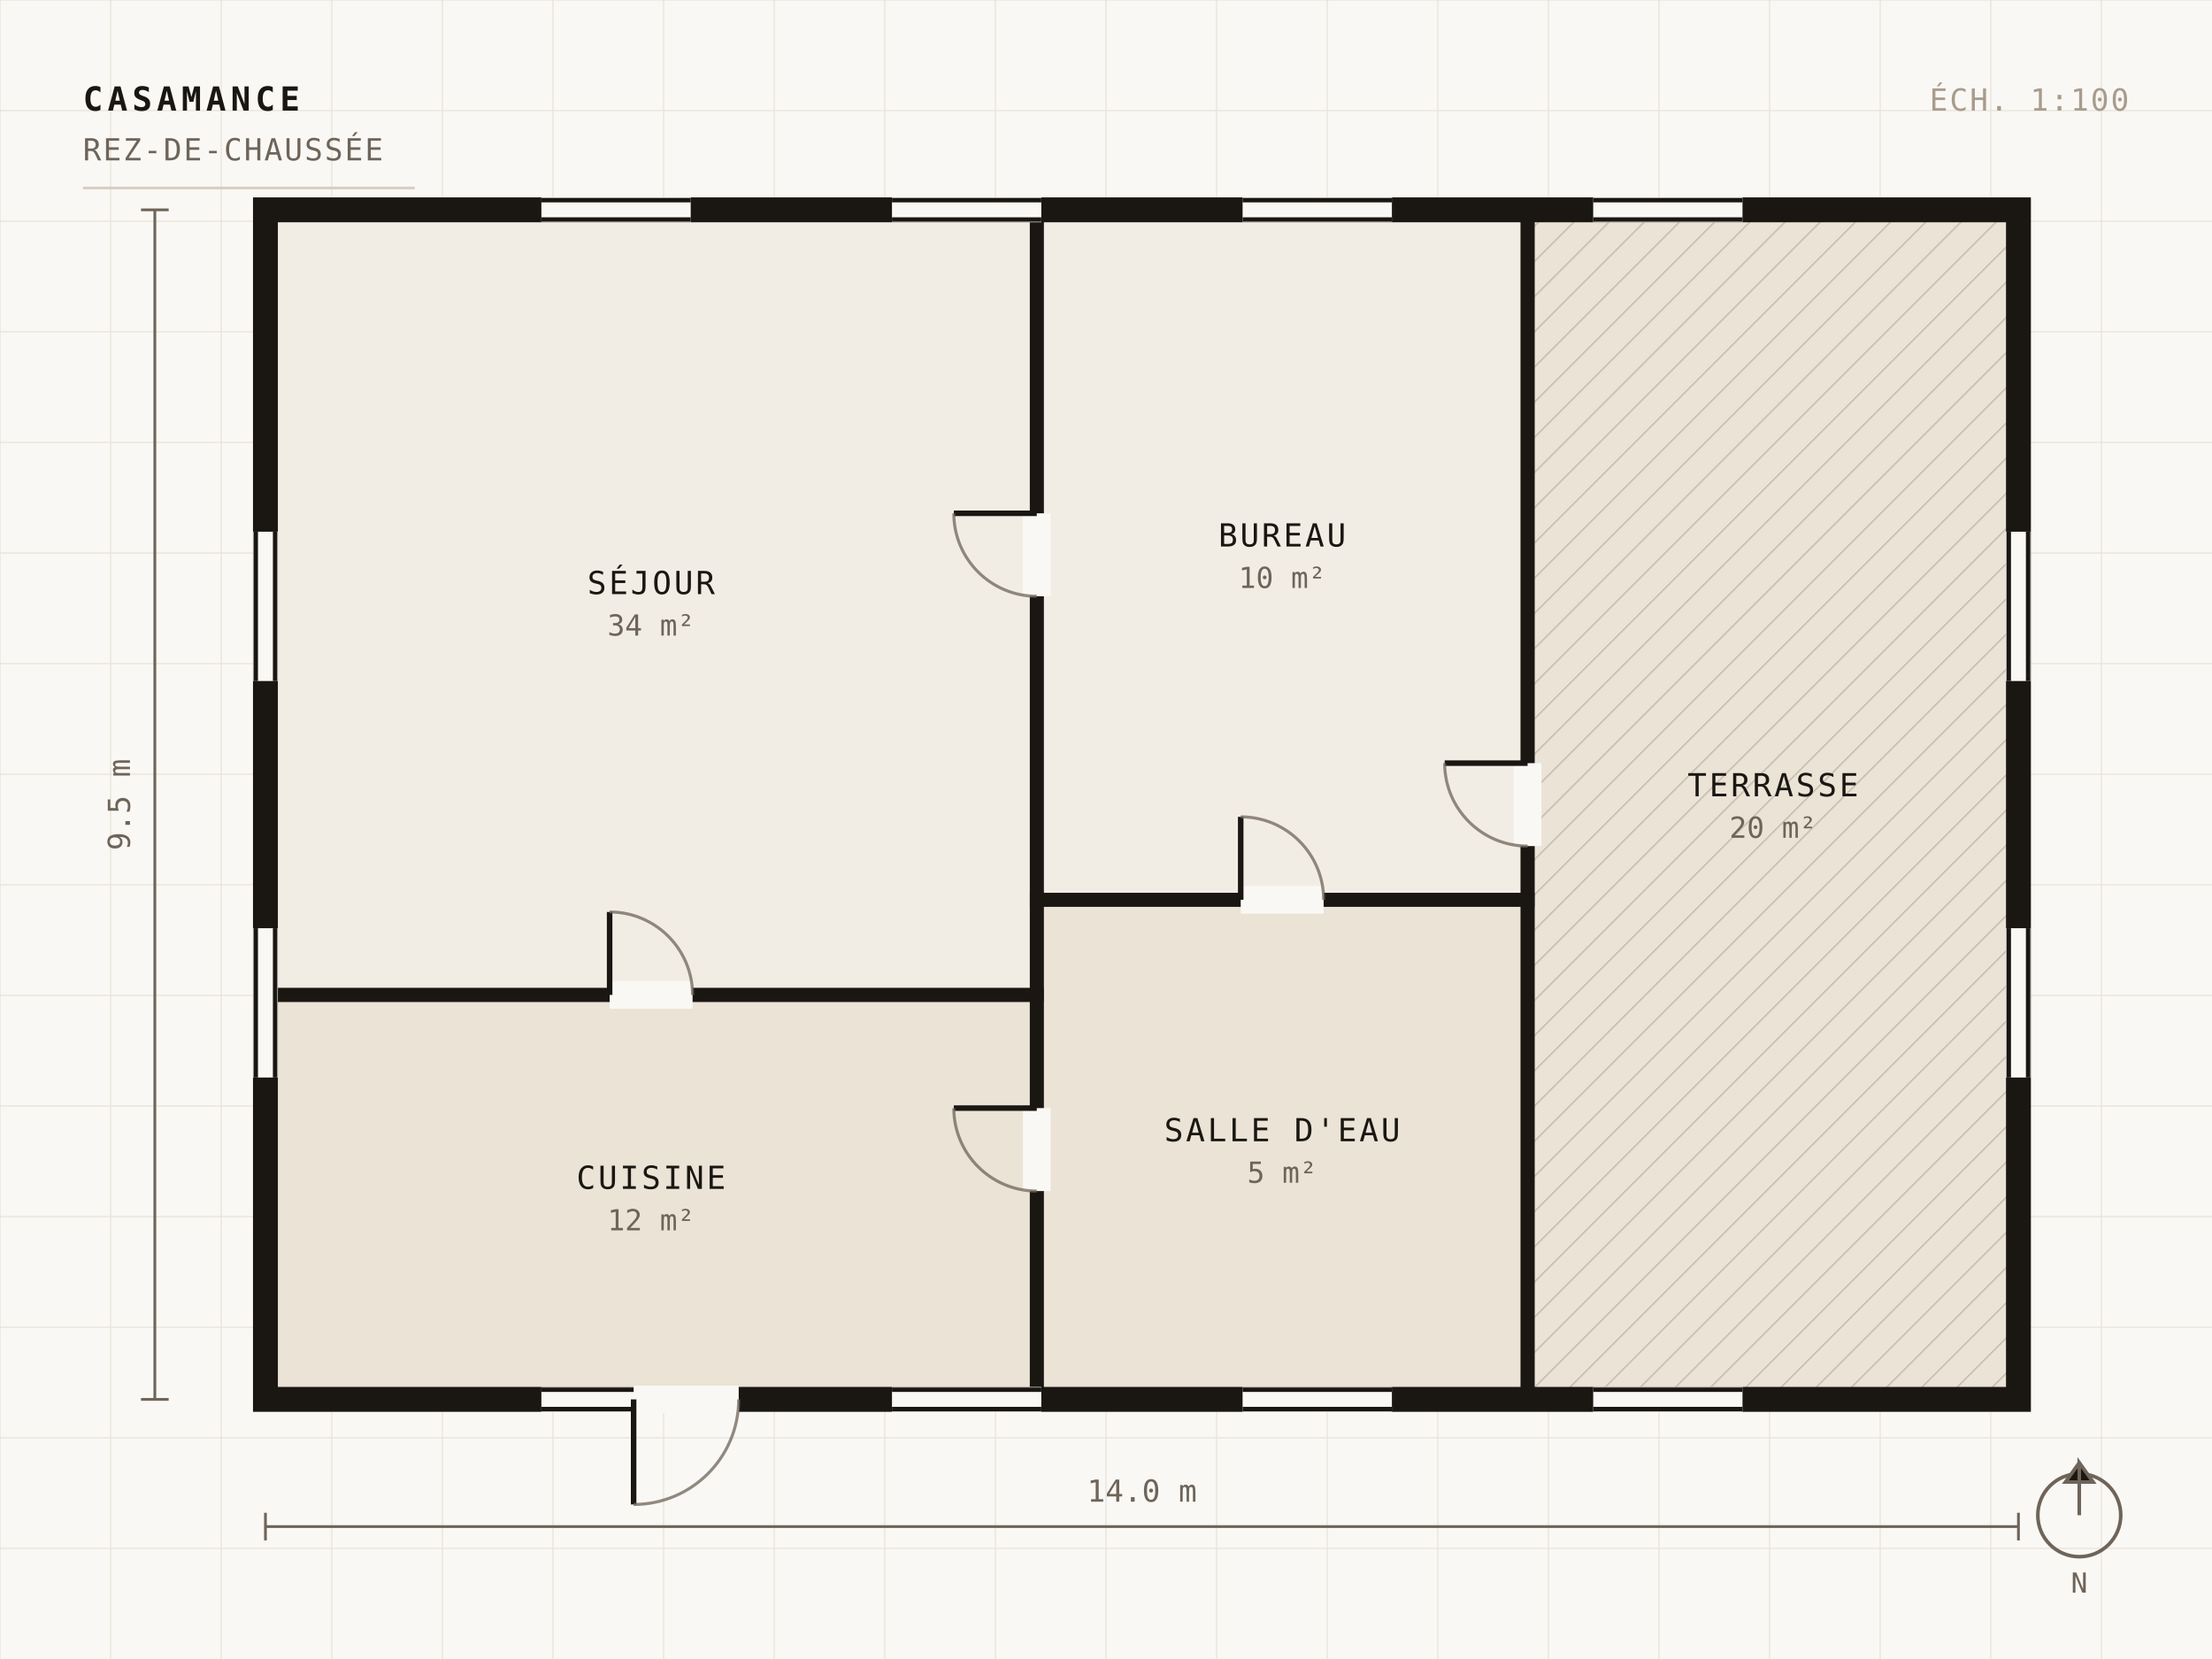
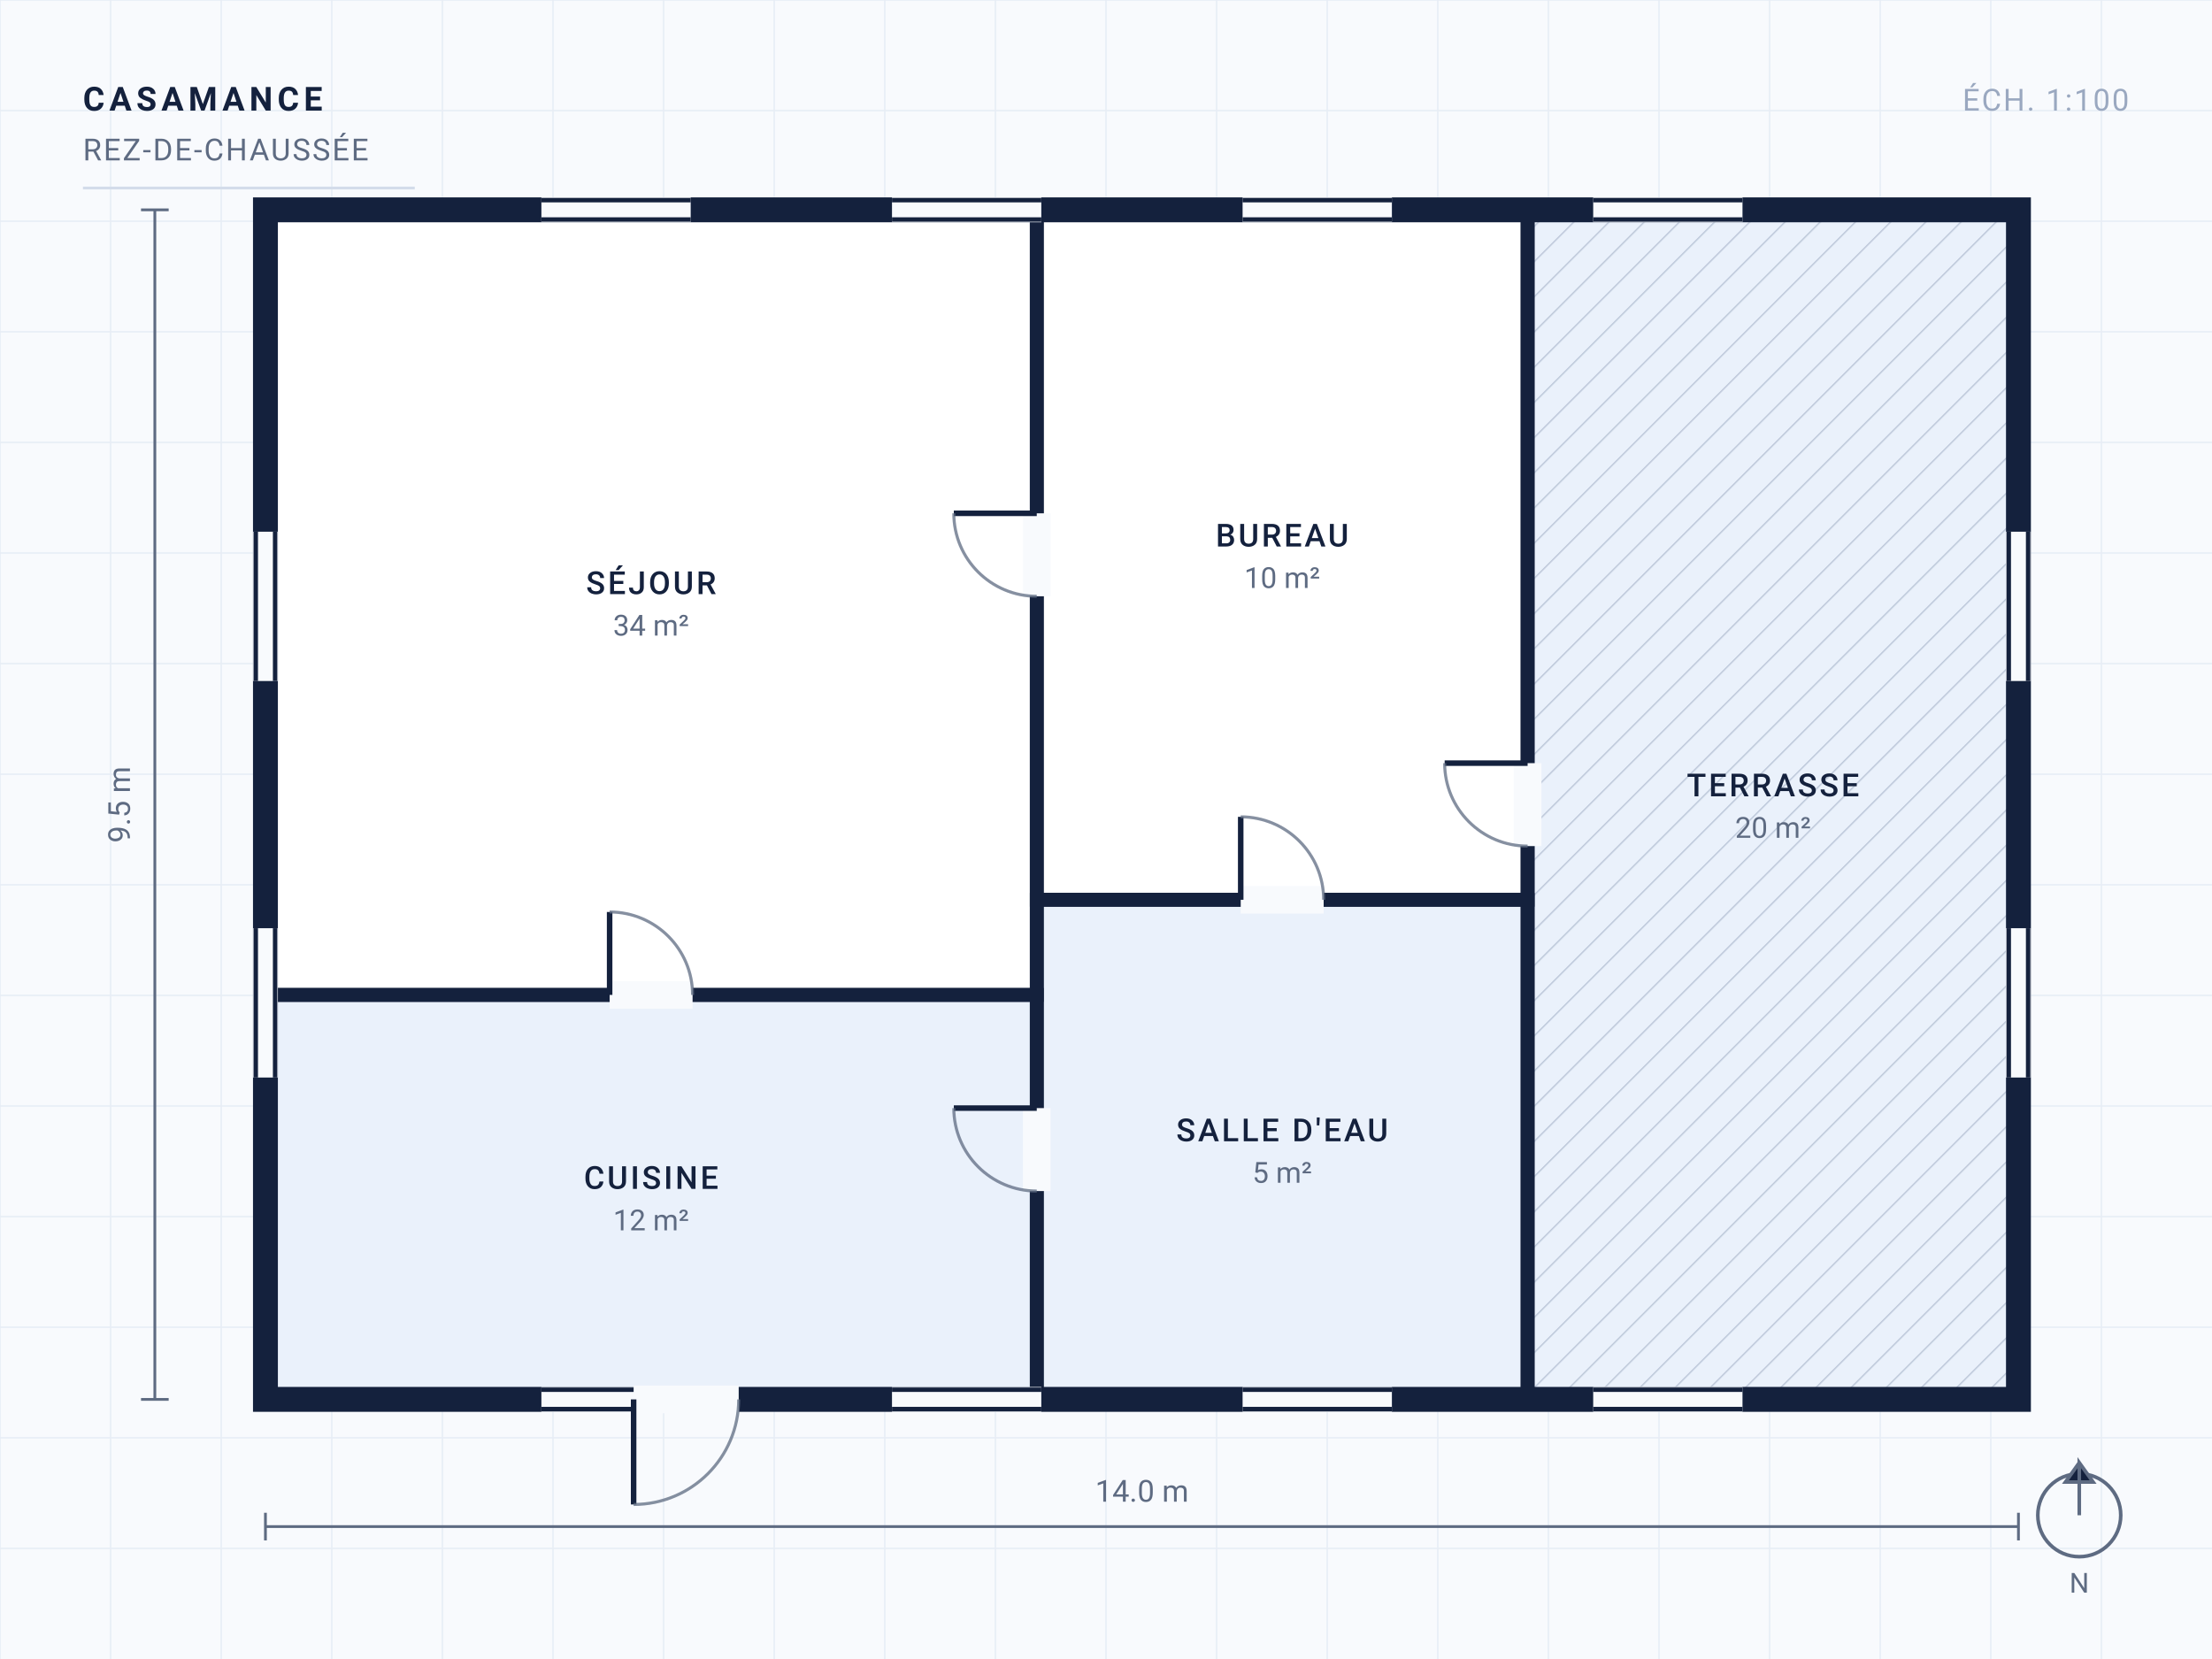
<svg xmlns="http://www.w3.org/2000/svg" viewBox="0 0 800 600" role="img" aria-label="Plan du rez-de-chaussée, modèle Casamance">
  <defs>
    <pattern id="hach" width="9" height="9" patternUnits="userSpaceOnUse" patternTransform="rotate(45)">
-       <path d="M0 0v9" stroke="#A79C8D" stroke-width="1" opacity=".55" />
+       <path d="M0 0v9" stroke="#9AA8C0" stroke-width="1" opacity=".55" />
    </pattern>
  </defs>
-   <rect width="800" height="600" fill="#FAF8F4" />
-   <g stroke="#D8D0C4" stroke-width=".5" opacity=".45">
+   <rect width="800" height="600" fill="#F8FAFD" />
+   <g stroke="#D3DCEA" stroke-width=".5" opacity=".45">
    <path d="M0 0V600" />
    <path d="M40 0V600" />
    <path d="M80 0V600" />
    <path d="M120 0V600" />
    <path d="M160 0V600" />
    <path d="M200 0V600" />
    <path d="M240 0V600" />
    <path d="M280 0V600" />
    <path d="M320 0V600" />
    <path d="M360 0V600" />
    <path d="M400 0V600" />
    <path d="M440 0V600" />
    <path d="M480 0V600" />
    <path d="M520 0V600" />
    <path d="M560 0V600" />
    <path d="M600 0V600" />
    <path d="M640 0V600" />
    <path d="M680 0V600" />
    <path d="M720 0V600" />
    <path d="M760 0V600" />
    <path d="M0 0H800" />
    <path d="M0 40H800" />
    <path d="M0 80H800" />
    <path d="M0 120H800" />
    <path d="M0 160H800" />
    <path d="M0 200H800" />
    <path d="M0 240H800" />
    <path d="M0 280H800" />
    <path d="M0 320H800" />
    <path d="M0 360H800" />
    <path d="M0 400H800" />
    <path d="M0 440H800" />
    <path d="M0 480H800" />
    <path d="M0 520H800" />
    <path d="M0 560H800" />
  </g>
-   <rect x="96.0" y="75.89" width="278.96" height="283.94" fill="#F2EDE4" />
-   <rect x="96.0" y="359.83" width="278.96" height="146.27" fill="#EAE3D6" />
-   <rect x="374.96" y="75.89" width="177.52" height="249.52" fill="#F2EDE4" />
-   <rect x="374.96" y="325.42" width="177.52" height="180.69" fill="#EAE3D6" />
-   <rect x="552.48" y="75.89" width="177.52" height="430.21" fill="#EAE3D6" />
+   <rect x="96.0" y="75.89" width="278.96" height="283.94" fill="#FFFFFF" />
+   <rect x="96.0" y="359.83" width="278.96" height="146.27" fill="#EAF1FB" />
+   <rect x="374.96" y="75.89" width="177.52" height="249.52" fill="#FFFFFF" />
+   <rect x="374.96" y="325.42" width="177.52" height="180.69" fill="#EAF1FB" />
+   <rect x="552.48" y="75.89" width="177.52" height="430.21" fill="#EAF1FB" />
  <path d="M552.48 75.89h177.52v430.21h-177.52z" fill="url(#hach)" />
-   <g stroke="#1A1713" stroke-linecap="square">
+   <g stroke="#14213D" stroke-linecap="square">
    <rect x="96.0" y="75.89" width="278.96" height="283.94" fill="none" stroke-width="5.0" />
    <rect x="96.0" y="359.83" width="278.96" height="146.27" fill="none" stroke-width="5.0" />
    <rect x="374.96" y="75.89" width="177.52" height="249.52" fill="none" stroke-width="5.0" />
    <rect x="374.96" y="325.42" width="177.52" height="180.69" fill="none" stroke-width="5.0" />
    <rect x="552.48" y="75.89" width="177.52" height="430.21" fill="none" stroke-width="5.0" />
  </g>
-   <rect x="96.0" y="75.89" width="634.0" height="430.21" fill="none" stroke="#1A1713" stroke-width="9.0" />
-   <rect x="195.8" y="71.39" width="54" height="9.0" fill="#FAF8F4" />
-   <path d="M195.8 72.39h54M195.8 79.39h54" stroke="#1A1713" stroke-width="1.6" />
-   <rect x="195.8" y="501.61" width="54" height="9.0" fill="#FAF8F4" />
-   <path d="M195.8 502.61h54M195.8 509.61h54" stroke="#1A1713" stroke-width="1.6" />
-   <rect x="322.6" y="71.39" width="54" height="9.0" fill="#FAF8F4" />
-   <path d="M322.6 72.39h54M322.6 79.39h54" stroke="#1A1713" stroke-width="1.6" />
-   <rect x="322.6" y="501.61" width="54" height="9.0" fill="#FAF8F4" />
-   <path d="M322.6 502.61h54M322.6 509.61h54" stroke="#1A1713" stroke-width="1.6" />
-   <rect x="449.4" y="71.39" width="54" height="9.0" fill="#FAF8F4" />
-   <path d="M449.4 72.39h54M449.4 79.39h54" stroke="#1A1713" stroke-width="1.6" />
-   <rect x="449.4" y="501.61" width="54" height="9.0" fill="#FAF8F4" />
-   <path d="M449.4 502.61h54M449.4 509.61h54" stroke="#1A1713" stroke-width="1.6" />
-   <rect x="576.2" y="71.39" width="54" height="9.0" fill="#FAF8F4" />
-   <path d="M576.2 72.39h54M576.2 79.39h54" stroke="#1A1713" stroke-width="1.6" />
-   <rect x="576.2" y="501.61" width="54" height="9.0" fill="#FAF8F4" />
-   <path d="M576.2 502.61h54M576.2 509.61h54" stroke="#1A1713" stroke-width="1.6" />
-   <rect x="91.5" y="192.3" width="9.0" height="54" fill="#FAF8F4" />
-   <path d="M92.5 192.3v54M99.5 192.3v54" stroke="#1A1713" stroke-width="1.6" />
-   <rect x="725.5" y="192.3" width="9.0" height="54" fill="#FAF8F4" />
-   <path d="M726.5 192.3v54M733.5 192.3v54" stroke="#1A1713" stroke-width="1.6" />
-   <rect x="91.5" y="335.7" width="9.0" height="54" fill="#FAF8F4" />
-   <path d="M92.5 335.7v54M99.5 335.7v54" stroke="#1A1713" stroke-width="1.6" />
-   <rect x="725.5" y="335.7" width="9.0" height="54" fill="#FAF8F4" />
-   <path d="M726.5 335.7v54M733.5 335.7v54" stroke="#1A1713" stroke-width="1.6" />
-   <rect x="220.48" y="354.83" width="30" height="10.0" fill="#FAF8F4" />
-   <path d="M220.48 329.83 v30" stroke="#1A1713" stroke-width="2" />
-   <path d="M220.48 329.83 a30 30 0 0 1 30 30" fill="none" stroke="#6E6459" stroke-width="1.1" opacity=".75" />
-   <rect x="369.96" y="185.65" width="10.0" height="30" fill="#FAF8F4" />
-   <path d="M344.96 185.65 h30" stroke="#1A1713" stroke-width="2" />
-   <path d="M344.96 185.65 a30 30 0 0 0 30 30" fill="none" stroke="#6E6459" stroke-width="1.1" opacity=".75" />
-   <rect x="369.96" y="400.76" width="10.0" height="30" fill="#FAF8F4" />
-   <path d="M344.96 400.76 h30" stroke="#1A1713" stroke-width="2" />
-   <path d="M344.96 400.76 a30 30 0 0 0 30 30" fill="none" stroke="#6E6459" stroke-width="1.1" opacity=".75" />
-   <rect x="448.72" y="320.42" width="30" height="10.0" fill="#FAF8F4" />
-   <path d="M448.72 295.42 v30" stroke="#1A1713" stroke-width="2" />
-   <path d="M448.72 295.42 a30 30 0 0 1 30 30" fill="none" stroke="#6E6459" stroke-width="1.1" opacity=".75" />
-   <rect x="547.48" y="276.0" width="10.0" height="30" fill="#FAF8F4" />
-   <path d="M522.48 276.0 h30" stroke="#1A1713" stroke-width="2" />
-   <path d="M522.48 276.0 a30 30 0 0 0 30 30" fill="none" stroke="#6E6459" stroke-width="1.1" opacity=".75" />
-   <rect x="229.16" y="501.11" width="38" height="10.0" fill="#FAF8F4" />
-   <path d="M229.16 544.11 v-38" stroke="#1A1713" stroke-width="2" />
-   <path d="M229.16 544.11 a38 38 0 0 0 38 -38" fill="none" stroke="#6E6459" stroke-width="1.1" opacity=".75" />
-   <text x="235.48" y="214.86" text-anchor="middle" font-family="'IBM Plex Mono','SFMono-Regular',Menlo,monospace" font-size="11.5" font-weight="500" fill="#1A1713" letter-spacing=".08em">SÉJOUR</text>
-   <text x="235.48" y="229.86" text-anchor="middle" font-family="'IBM Plex Mono','SFMono-Regular',Menlo,monospace" font-size="10.5" fill="#6E6459">34 m²</text>
-   <text x="235.48" y="429.97" text-anchor="middle" font-family="'IBM Plex Mono','SFMono-Regular',Menlo,monospace" font-size="11.5" font-weight="500" fill="#1A1713" letter-spacing=".08em">CUISINE</text>
-   <text x="235.48" y="444.97" text-anchor="middle" font-family="'IBM Plex Mono','SFMono-Regular',Menlo,monospace" font-size="10.5" fill="#6E6459">12 m²</text>
-   <text x="463.72" y="197.65" text-anchor="middle" font-family="'IBM Plex Mono','SFMono-Regular',Menlo,monospace" font-size="11.5" font-weight="500" fill="#1A1713" letter-spacing=".08em">BUREAU</text>
-   <text x="463.72" y="212.65" text-anchor="middle" font-family="'IBM Plex Mono','SFMono-Regular',Menlo,monospace" font-size="10.5" fill="#6E6459">10 m²</text>
-   <text x="463.72" y="412.76" text-anchor="middle" font-family="'IBM Plex Mono','SFMono-Regular',Menlo,monospace" font-size="11.5" font-weight="500" fill="#1A1713" letter-spacing=".08em">SALLE D'EAU</text>
-   <text x="463.72" y="427.76" text-anchor="middle" font-family="'IBM Plex Mono','SFMono-Regular',Menlo,monospace" font-size="10.5" fill="#6E6459">5 m²</text>
-   <text x="641.24" y="288.0" text-anchor="middle" font-family="'IBM Plex Mono','SFMono-Regular',Menlo,monospace" font-size="11.5" font-weight="500" fill="#1A1713" letter-spacing=".08em">TERRASSE</text>
-   <text x="641.24" y="303.0" text-anchor="middle" font-family="'IBM Plex Mono','SFMono-Regular',Menlo,monospace" font-size="10.5" fill="#6E6459">20 m²</text>
-   <g stroke="#6E6459" stroke-width="1" fill="none">
+   <rect x="96.0" y="75.89" width="634.0" height="430.21" fill="none" stroke="#14213D" stroke-width="9.0" />
+   <rect x="195.8" y="71.39" width="54" height="9.0" fill="#F8FAFD" />
+   <path d="M195.8 72.39h54M195.8 79.39h54" stroke="#14213D" stroke-width="1.6" />
+   <rect x="195.8" y="501.61" width="54" height="9.0" fill="#F8FAFD" />
+   <path d="M195.8 502.61h54M195.8 509.61h54" stroke="#14213D" stroke-width="1.6" />
+   <rect x="322.6" y="71.39" width="54" height="9.0" fill="#F8FAFD" />
+   <path d="M322.6 72.39h54M322.6 79.39h54" stroke="#14213D" stroke-width="1.6" />
+   <rect x="322.6" y="501.61" width="54" height="9.0" fill="#F8FAFD" />
+   <path d="M322.6 502.61h54M322.6 509.61h54" stroke="#14213D" stroke-width="1.6" />
+   <rect x="449.4" y="71.39" width="54" height="9.0" fill="#F8FAFD" />
+   <path d="M449.4 72.39h54M449.4 79.39h54" stroke="#14213D" stroke-width="1.6" />
+   <rect x="449.4" y="501.61" width="54" height="9.0" fill="#F8FAFD" />
+   <path d="M449.4 502.61h54M449.4 509.61h54" stroke="#14213D" stroke-width="1.6" />
+   <rect x="576.2" y="71.39" width="54" height="9.0" fill="#F8FAFD" />
+   <path d="M576.2 72.39h54M576.2 79.39h54" stroke="#14213D" stroke-width="1.6" />
+   <rect x="576.2" y="501.61" width="54" height="9.0" fill="#F8FAFD" />
+   <path d="M576.2 502.61h54M576.2 509.61h54" stroke="#14213D" stroke-width="1.6" />
+   <rect x="91.5" y="192.3" width="9.0" height="54" fill="#F8FAFD" />
+   <path d="M92.5 192.3v54M99.5 192.3v54" stroke="#14213D" stroke-width="1.6" />
+   <rect x="725.5" y="192.3" width="9.0" height="54" fill="#F8FAFD" />
+   <path d="M726.5 192.3v54M733.5 192.3v54" stroke="#14213D" stroke-width="1.6" />
+   <rect x="91.5" y="335.7" width="9.0" height="54" fill="#F8FAFD" />
+   <path d="M92.5 335.7v54M99.5 335.7v54" stroke="#14213D" stroke-width="1.6" />
+   <rect x="725.5" y="335.7" width="9.0" height="54" fill="#F8FAFD" />
+   <path d="M726.5 335.7v54M733.5 335.7v54" stroke="#14213D" stroke-width="1.6" />
+   <rect x="220.48" y="354.83" width="30" height="10.0" fill="#F8FAFD" />
+   <path d="M220.48 329.83 v30" stroke="#14213D" stroke-width="2" />
+   <path d="M220.48 329.83 a30 30 0 0 1 30 30" fill="none" stroke="#5E6B82" stroke-width="1.1" opacity=".75" />
+   <rect x="369.96" y="185.65" width="10.0" height="30" fill="#F8FAFD" />
+   <path d="M344.96 185.65 h30" stroke="#14213D" stroke-width="2" />
+   <path d="M344.96 185.65 a30 30 0 0 0 30 30" fill="none" stroke="#5E6B82" stroke-width="1.1" opacity=".75" />
+   <rect x="369.96" y="400.76" width="10.0" height="30" fill="#F8FAFD" />
+   <path d="M344.96 400.76 h30" stroke="#14213D" stroke-width="2" />
+   <path d="M344.96 400.76 a30 30 0 0 0 30 30" fill="none" stroke="#5E6B82" stroke-width="1.1" opacity=".75" />
+   <rect x="448.72" y="320.42" width="30" height="10.0" fill="#F8FAFD" />
+   <path d="M448.72 295.42 v30" stroke="#14213D" stroke-width="2" />
+   <path d="M448.72 295.42 a30 30 0 0 1 30 30" fill="none" stroke="#5E6B82" stroke-width="1.1" opacity=".75" />
+   <rect x="547.48" y="276.0" width="10.0" height="30" fill="#F8FAFD" />
+   <path d="M522.48 276.0 h30" stroke="#14213D" stroke-width="2" />
+   <path d="M522.48 276.0 a30 30 0 0 0 30 30" fill="none" stroke="#5E6B82" stroke-width="1.1" opacity=".75" />
+   <rect x="229.16" y="501.11" width="38" height="10.0" fill="#F8FAFD" />
+   <path d="M229.16 544.11 v-38" stroke="#14213D" stroke-width="2" />
+   <path d="M229.16 544.11 a38 38 0 0 0 38 -38" fill="none" stroke="#5E6B82" stroke-width="1.1" opacity=".75" />
+   <text x="235.48" y="214.86" text-anchor="middle" font-family="Figtree,system-ui,-apple-system,'Segoe UI',Roboto,Helvetica,Arial,sans-serif" font-size="11.5" font-weight="500" fill="#14213D" letter-spacing=".08em">SÉJOUR</text>
+   <text x="235.48" y="229.86" text-anchor="middle" font-family="Figtree,system-ui,-apple-system,'Segoe UI',Roboto,Helvetica,Arial,sans-serif" font-size="10.5" fill="#5E6B82">34 m²</text>
+   <text x="235.48" y="429.97" text-anchor="middle" font-family="Figtree,system-ui,-apple-system,'Segoe UI',Roboto,Helvetica,Arial,sans-serif" font-size="11.5" font-weight="500" fill="#14213D" letter-spacing=".08em">CUISINE</text>
+   <text x="235.48" y="444.97" text-anchor="middle" font-family="Figtree,system-ui,-apple-system,'Segoe UI',Roboto,Helvetica,Arial,sans-serif" font-size="10.5" fill="#5E6B82">12 m²</text>
+   <text x="463.72" y="197.65" text-anchor="middle" font-family="Figtree,system-ui,-apple-system,'Segoe UI',Roboto,Helvetica,Arial,sans-serif" font-size="11.5" font-weight="500" fill="#14213D" letter-spacing=".08em">BUREAU</text>
+   <text x="463.72" y="212.65" text-anchor="middle" font-family="Figtree,system-ui,-apple-system,'Segoe UI',Roboto,Helvetica,Arial,sans-serif" font-size="10.5" fill="#5E6B82">10 m²</text>
+   <text x="463.72" y="412.76" text-anchor="middle" font-family="Figtree,system-ui,-apple-system,'Segoe UI',Roboto,Helvetica,Arial,sans-serif" font-size="11.5" font-weight="500" fill="#14213D" letter-spacing=".08em">SALLE D'EAU</text>
+   <text x="463.72" y="427.76" text-anchor="middle" font-family="Figtree,system-ui,-apple-system,'Segoe UI',Roboto,Helvetica,Arial,sans-serif" font-size="10.5" fill="#5E6B82">5 m²</text>
+   <text x="641.24" y="288.0" text-anchor="middle" font-family="Figtree,system-ui,-apple-system,'Segoe UI',Roboto,Helvetica,Arial,sans-serif" font-size="11.5" font-weight="500" fill="#14213D" letter-spacing=".08em">TERRASSE</text>
+   <text x="641.24" y="303.0" text-anchor="middle" font-family="Figtree,system-ui,-apple-system,'Segoe UI',Roboto,Helvetica,Arial,sans-serif" font-size="10.5" fill="#5E6B82">20 m²</text>
+   <g stroke="#5E6B82" stroke-width="1" fill="none">
    <path d="M96.0 552.11h634.0" />
    <path d="M96.0 547.11v10M730.0 547.11v10" />
  </g>
-   <text x="413.0" y="543.11" text-anchor="middle" font-family="'IBM Plex Mono','SFMono-Regular',Menlo,monospace" font-size="11" fill="#6E6459">14.0 m</text>
-   <g stroke="#6E6459" stroke-width="1" fill="none">
+   <text x="413.0" y="543.11" text-anchor="middle" font-family="Figtree,system-ui,-apple-system,'Segoe UI',Roboto,Helvetica,Arial,sans-serif" font-size="11" fill="#5E6B82">14.0 m</text>
+   <g stroke="#5E6B82" stroke-width="1" fill="none">
    <path d="M56.0 75.89v430.21" />
    <path d="M51.0 75.89h10M51.0 506.11h10" />
  </g>
-   <text x="47.0" y="291.0" text-anchor="middle" font-family="'IBM Plex Mono','SFMono-Regular',Menlo,monospace" font-size="11" fill="#6E6459" transform="rotate(-90 47.0 291.0)">9.5 m</text>
-   <text x="30" y="40" font-family="'IBM Plex Mono','SFMono-Regular',Menlo,monospace" font-size="12" font-weight="600" fill="#1A1713" letter-spacing=".14em">CASAMANCE</text>
-   <text x="30" y="58" font-family="'IBM Plex Mono','SFMono-Regular',Menlo,monospace" font-size="11" fill="#6E6459" letter-spacing=".06em">REZ-DE-CHAUSSÉE</text>
-   <path d="M30 68h120" stroke="#D8D0C4" stroke-width="1" />
-   <text x="770" y="40" text-anchor="end" font-family="'IBM Plex Mono','SFMono-Regular',Menlo,monospace" font-size="11" fill="#A79C8D" letter-spacing=".06em">ÉCH. 1:100</text>
-   <g stroke="#6E6459" fill="none" stroke-width="1.3">
+   <text x="47.0" y="291.0" text-anchor="middle" font-family="Figtree,system-ui,-apple-system,'Segoe UI',Roboto,Helvetica,Arial,sans-serif" font-size="11" fill="#5E6B82" transform="rotate(-90 47.0 291.0)">9.5 m</text>
+   <text x="30" y="40" font-family="Figtree,system-ui,-apple-system,'Segoe UI',Roboto,Helvetica,Arial,sans-serif" font-size="12" font-weight="600" fill="#14213D" letter-spacing=".14em">CASAMANCE</text>
+   <text x="30" y="58" font-family="Figtree,system-ui,-apple-system,'Segoe UI',Roboto,Helvetica,Arial,sans-serif" font-size="11" fill="#5E6B82" letter-spacing=".06em">REZ-DE-CHAUSSÉE</text>
+   <path d="M30 68h120" stroke="#D3DCEA" stroke-width="1" />
+   <text x="770" y="40" text-anchor="end" font-family="Figtree,system-ui,-apple-system,'Segoe UI',Roboto,Helvetica,Arial,sans-serif" font-size="11" fill="#9AA8C0" letter-spacing=".06em">ÉCH. 1:100</text>
+   <g stroke="#5E6B82" fill="none" stroke-width="1.3">
    <circle cx="752" cy="548" r="15" />
-     <path d="M752 548v-19l5 7h-10l5-7" fill="#1A1713" />
+     <path d="M752 548v-19l5 7h-10l5-7" fill="#14213D" />
  </g>
-   <text x="752" y="576" text-anchor="middle" font-family="'IBM Plex Mono','SFMono-Regular',Menlo,monospace" font-size="10" fill="#6E6459">N</text>
+   <text x="752" y="576" text-anchor="middle" font-family="Figtree,system-ui,-apple-system,'Segoe UI',Roboto,Helvetica,Arial,sans-serif" font-size="10" fill="#5E6B82">N</text>
</svg>
